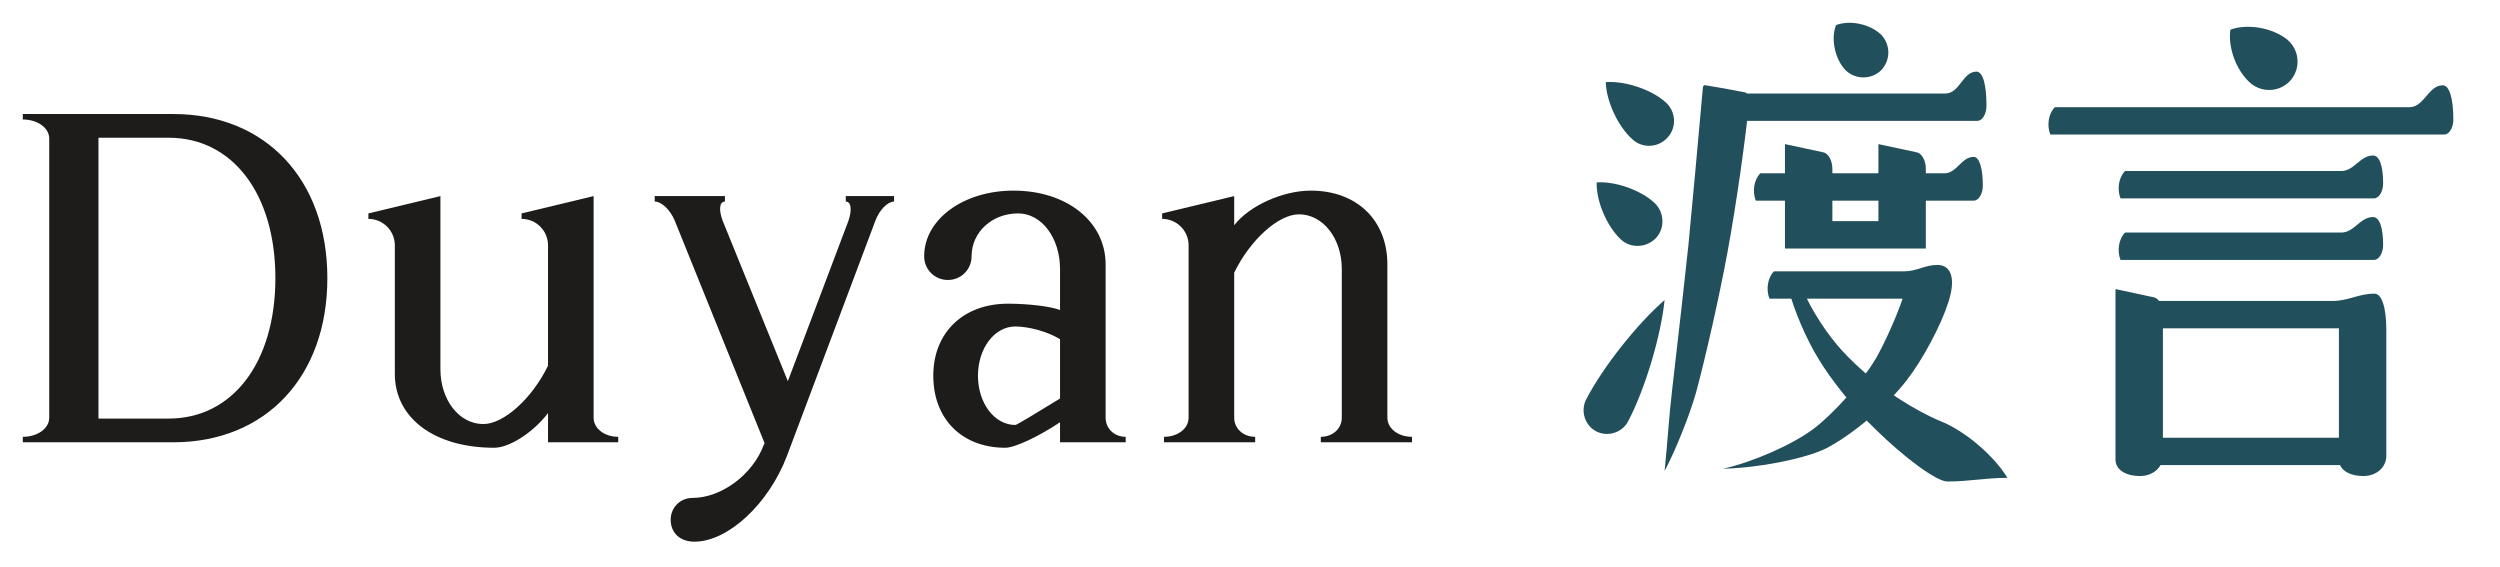
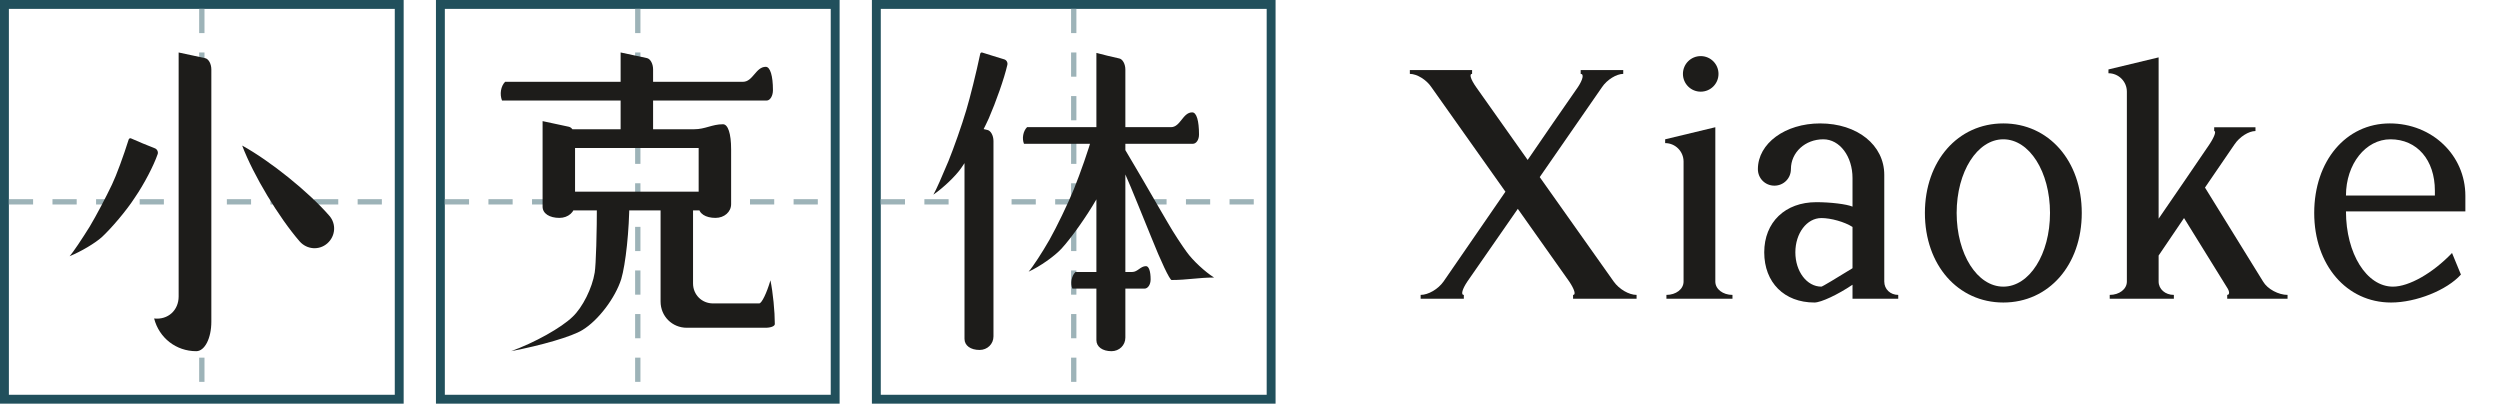
- <svg xmlns="http://www.w3.org/2000/svg" width="658" height="149" viewBox="0 0 658 149">
-   <g transform="translate(0 116.41)">
-     <g fill="#1D1C1A">
-       <path transform="translate(0.00 0.00) scale(0.12 -0.12)" d="M108 666V54C108 30 82 12 50 12V0H380C583 0 718 144 718 360C718 576 583 720 380 720C258 720 172 720 50 720V708C82 708 108 690 108 666ZM216 668C273 668 313 668 370 668C510 668 604 545 604 360C604 175 510 52 370 52H216V668Z" />
-       <path transform="translate(92.16 0.00) scale(0.12 -0.12)" d="M98 432V150C98 53 185 -12 316 -12C349 -12 401 21 434 64V0H588V12C558 12 534 30 534 54V540L376 502V490C408 490 434 464 434 432V168C399 96 337 40 292 40C239 40 198 93 198 160V540L40 502V490C72 490 98 464 98 432Z" />
-       <path transform="translate(167.52 0.00) scale(0.12 -0.12)" d="M84 486C157 306 208 178 281 -2L279 -6C255 -71 186 -122 123 -122C96 -122 75 -143 75 -170C75 -199 96 -218 127 -218C201 -218 290 -135 330 -30L524 486C533 510 551 528 565 528V540H459V528C471 528 473 510 465 486C416 356 381 264 332 134L189 486C180 510 182 528 194 528V540H40V528C55 528 74 510 84 486Z" />
-       <path transform="translate(238.44 0.00) scale(0.12 -0.12)" d="M40 408C40 379 63 356 92 356C121 356 144 379 144 408C144 461 189 502 246 502C298 502 338 448 338 380V290C319 298 268 304 224 304C126 304 60 241 60 146C60 51 123 -12 218 -12C239 -12 292 13 338 44V0H482V12C457 12 438 30 438 54V390C438 484 353 552 236 552C126 552 40 489 40 408ZM338 226V96C286 64 243 38 240 38C194 38 158 86 158 146C158 206 194 254 240 254C270 254 313 242 338 226Z" />
-       <path transform="translate(301.08 0.00) scale(0.12 -0.12)" d="M98 432V54C98 30 74 12 44 12V0H244V12C218 12 198 30 198 54V372C233 444 295 500 340 500C393 500 434 447 434 380V54C434 30 414 12 388 12V0H588V12C558 12 534 30 534 54V390C534 487 467 552 366 552C305 552 231 519 198 476V540L40 502V490C72 490 98 464 98 432Z" />
-     </g>
-     <g fill="#21505C">
-       <path transform="translate(412.44 0.00) scale(0.12 -0.12)" d="M85 790C86 748 112 692 144 664C166 644 201 646 221 669C241 691 239 726 216 746C185 774 127 793 85 790ZM65 570C64 529 87 474 118 445C139 425 174 426 195 448C215 469 214 504 192 525C162 553 106 573 65 570ZM64 24C89 11 121 21 134 46C171 116 206 233 214 312C154 260 78 164 42 94C29 69 39 37 64 24ZM590 915C578 884 588 840 611 816C633 795 667 795 689 816C710 838 710 872 689 894C665 917 621 927 590 915ZM362 705H900C911 705 920 720 920 738C920 785 912 813 898 813C868 813 861 765 830 765H362V705ZM298 778C287 655 273 501 266 430C258 357 243 220 231 119C223 52 221 4 214 -63C239 -16 269 60 283 109C303 183 334 319 352 417C371 520 392 667 400 752C401 759 396 767 388 768C357 774 335 778 304 783C301 784 298 782 298 778ZM414 530H892C903 530 912 545 912 563C912 602 904 626 892 626C865 626 855 590 828 590H424C410 576 406 550 414 530ZM478 654V425H787V600C787 618 778 634 767 636C736 643 714 647 683 654V485H582V600C582 618 573 634 562 636C531 643 509 647 478 654ZM444 315H736C723 276 697 218 677 183C645 130 585 63 540 29C493 -6 406 -44 342 -58C423 -56 521 -36 567 -14C624 15 703 81 745 136C780 181 820 256 836 306C853 357 844 389 812 389C785 389 767 375 740 375H454C440 361 436 335 444 315ZM514 344 486 336C497 291 526 224 551 184C578 138 633 70 675 30C741 -35 811 -86 834 -86C883 -86 917 -78 966 -78C937 -30 873 25 820 46C790 58 742 85 711 107C673 133 620 180 592 214C559 253 525 310 514 344Z" />
-       <path transform="translate(532.44 0.00) scale(0.12 -0.12)" d="M455 905C449 865 469 813 500 787C527 765 566 769 588 795C610 822 606 861 580 883C548 909 493 919 455 905ZM60 675H924C935 675 944 690 944 708C944 755 935 783 921 783C889 783 880 735 848 735H70C56 721 52 695 60 675ZM214 535H770C781 535 790 550 790 568C790 606 782 629 768 629C739 629 727 595 698 595H224C210 581 206 555 214 535ZM214 400H770C781 400 790 415 790 433C790 471 782 494 768 494C739 494 727 460 698 460H224C210 446 206 420 214 400ZM203 336V-38C203 -60 225 -74 257 -74C285 -74 307 -55 307 -30V282C307 300 298 316 287 318C256 325 234 329 203 336ZM259 250H693V-38C693 -60 715 -74 747 -74C775 -74 797 -55 797 -30V246C797 296 787 326 771 326C736 326 714 310 679 310H269C255 296 251 270 259 250ZM255 -50H745V10H255V-50Z" />
-     </g>
+ <svg xmlns="http://www.w3.org/2000/svg" width="929" height="150" viewBox="0 0 929 150">
+   <g fill="none">
+     <rect x="1.65" y="1.65" width="146.70" height="146.70" stroke="#21505C" stroke-width="3.30" />
+     <path d="M75.00 3.30V146.70M3.30 75.00H146.70" stroke="#9DB3B8" stroke-width="1.98" stroke-dasharray="9.00 7.20" />
+   </g>
+   <g fill="#1D1C1A">
+     <path transform="translate(14.04 124.19) scale(0.11684 -0.11684)" d="M448 896V120C448 76 414 45 370 50C386 -12 440 -54 504 -54C531 -54 552 -13 552 40V842C552 860 543 876 532 878C501 885 479 889 448 896ZM289 619C273 568 250 505 236 476C217 436 186 377 165 342C140 302 113 261 101 248C138 263 183 290 204 309C235 338 282 393 309 435C338 477 369 537 381 572C384 579 380 588 373 591C344 602 324 611 296 623C293 624 290 622 289 619ZM650 600C686 505 767 371 833 295C856 269 895 266 921 289C947 312 950 351 927 377C861 453 739 551 650 600Z" />
+   </g>
+   <g fill="none">
+     <rect x="163.65" y="1.65" width="146.70" height="146.70" stroke="#21505C" stroke-width="3.30" />
+     <path d="M237.00 3.30V146.70M165.30 75.00H308.70" stroke="#9DB3B8" stroke-width="1.98" stroke-dasharray="9.00 7.20" />
+   </g>
+   <g fill="#1D1C1A">
+     <path transform="translate(178.66 123.42) scale(0.11599 -0.11599)" d="M68 742H916C927 742 936 757 936 775C936 822 927 850 913 850C881 850 872 802 840 802H78C64 788 60 762 68 742ZM448 896V620H552V842C552 860 543 876 532 878C501 885 479 889 448 896ZM198 676V402C198 380 220 366 252 366C280 366 302 385 302 410V622C302 640 293 656 282 658C251 665 229 669 198 676ZM254 590H698V402C698 380 720 366 752 366C780 366 802 385 802 410V586C802 636 792 666 776 666C741 666 719 650 684 650H264C250 636 246 610 254 590ZM250 390H750V450H250V390ZM372 420C372 317 369 216 365 191C357 141 326 79 294 49C258 14 172 -34 97 -61C192 -43 293 -14 326 7C377 38 431 110 450 170C464 217 476 327 476 420H372ZM576 420V98C576 51 613 14 660 14H912C929 14 942 19 942 26C942 66 936 127 928 166C916 125 900 92 892 92H744C708 92 680 120 680 156V420H576Z" />
+   </g>
+   <g fill="none">
+     <rect x="325.65" y="1.65" width="146.70" height="146.70" stroke="#21505C" stroke-width="3.30" />
+     <path d="M399.00 3.30V146.70M327.30 75.00H470.70" stroke="#9DB3B8" stroke-width="1.98" stroke-dasharray="9.00 7.20" />
+   </g>
+   <g fill="#1D1C1A">
+     <path transform="translate(340.89 121.34) scale(0.11451 -0.11451)" d="M204 885C191 823 171 743 159 703C144 652 118 579 101 537C81 489 60 441 52 428C84 450 124 488 142 514C169 552 208 623 232 676C255 729 282 805 292 849C294 857 289 865 282 867C255 875 237 881 211 889C208 890 205 889 204 885ZM153 656V-40C153 -62 173 -76 202 -76C227 -76 247 -57 247 -32V602C247 620 238 636 227 638C199 644 180 649 153 656ZM346 593H894C905 593 914 606 914 623C914 668 906 695 892 695C861 695 854 647 823 647H356C343 634 339 610 346 593ZM581 888V-44C581 -66 601 -80 630 -80C655 -80 675 -61 675 -36V834C675 852 666 868 655 870C627 876 608 881 581 888ZM569 622C556 575 529 498 508 446C487 395 452 323 429 282C405 240 375 194 361 178C398 195 445 228 468 253C501 289 550 359 580 411C612 468 648 550 661 598L569 622ZM654 608 628 592C641 569 669 509 692 454C701 433 730 361 759 290C790 212 819 151 825 151C876 151 912 159 963 159C934 177 894 214 874 242C860 261 832 303 812 338C805 349 771 409 733 474C730 480 695 538 654 608ZM503 123H737C748 123 757 136 757 153C757 180 751 196 742 196C724 196 715 177 697 177H513C500 164 496 140 503 123Z" />
+   </g>
+   <g fill="#1D1C1A">
+     <path transform="translate(518.00 111.00) scale(0.118 -0.118)" d="M118 666C204 544 265 459 351 337L156 54C139 30 108 12 84 12V0H220V12C210 12 215 30 231 54C290 139 331 198 390 283L552 54C568 30 574 12 564 12V0H764V12C740 12 709 30 692 54C606 176 545 261 459 383L655 666C671 690 701 708 722 708V720H588V708C599 708 595 690 579 666C520 581 479 522 421 437L259 666C242 690 236 708 246 708V720H50V708C72 708 102 690 118 666Z" />
+     <path transform="translate(614.05 111.00) scale(0.118 -0.118)" d="M98 432V54C98 30 74 12 44 12V0H252V12C222 12 198 30 198 54V540L40 502V490C72 490 98 464 98 432ZM208 708C208 739 183 764 152 764C121 764 96 739 96 708C96 677 121 652 152 652C183 652 208 677 208 708Z" />
+     <path transform="translate(648.51 111.00) scale(0.118 -0.118)" d="M40 408C40 379 63 356 92 356C121 356 144 379 144 408C144 461 189 502 246 502C298 502 338 448 338 380V290C319 298 268 304 224 304C126 304 60 241 60 146C60 51 123 -12 218 -12C239 -12 292 13 338 44V0H482V12C457 12 438 30 438 54V390C438 484 353 552 236 552C126 552 40 489 40 408ZM338 226V96C286 64 243 38 240 38C194 38 158 86 158 146C158 206 194 254 240 254C270 254 313 242 338 226Z" />
+     <path transform="translate(710.10 111.00) scale(0.118 -0.118)" d="M291 552C148 552 44 434 44 270C44 106 148 -12 291 -12C434 -12 538 106 538 270C538 434 434 552 291 552ZM291 502C373 502 438 400 438 270C438 140 373 38 291 38C209 38 144 140 144 270C144 400 209 502 291 502Z" />
+     <path transform="translate(778.78 111.00) scale(0.118 -0.118)" d="M98 652V54C98 30 74 12 44 12V0H246V12C219 12 198 30 198 54V136L278 254L413 36C422 23 422 12 414 12V0H604V12C576 12 541 30 527 54C459 163 412 241 344 350L437 486C453 510 482 528 503 528V540H373V528C380 528 374 510 358 486C299 399 257 338 198 252V760L40 722V710C72 710 98 684 98 652Z" />
+     <path transform="translate(854.77 111.00) scale(0.118 -0.118)" d="M44 270C44 106 146 -12 286 -12C365 -12 462 27 506 76L478 144C417 80 342 38 292 38C209 38 144 142 144 275H520C520 294 520 305 520 324C520 452 415 552 282 552C144 552 44 434 44 270ZM144 325C144 424 206 502 284 502C368 502 424 437 424 340C424 334 424 331 424 325H144Z" />
  </g>
</svg>
